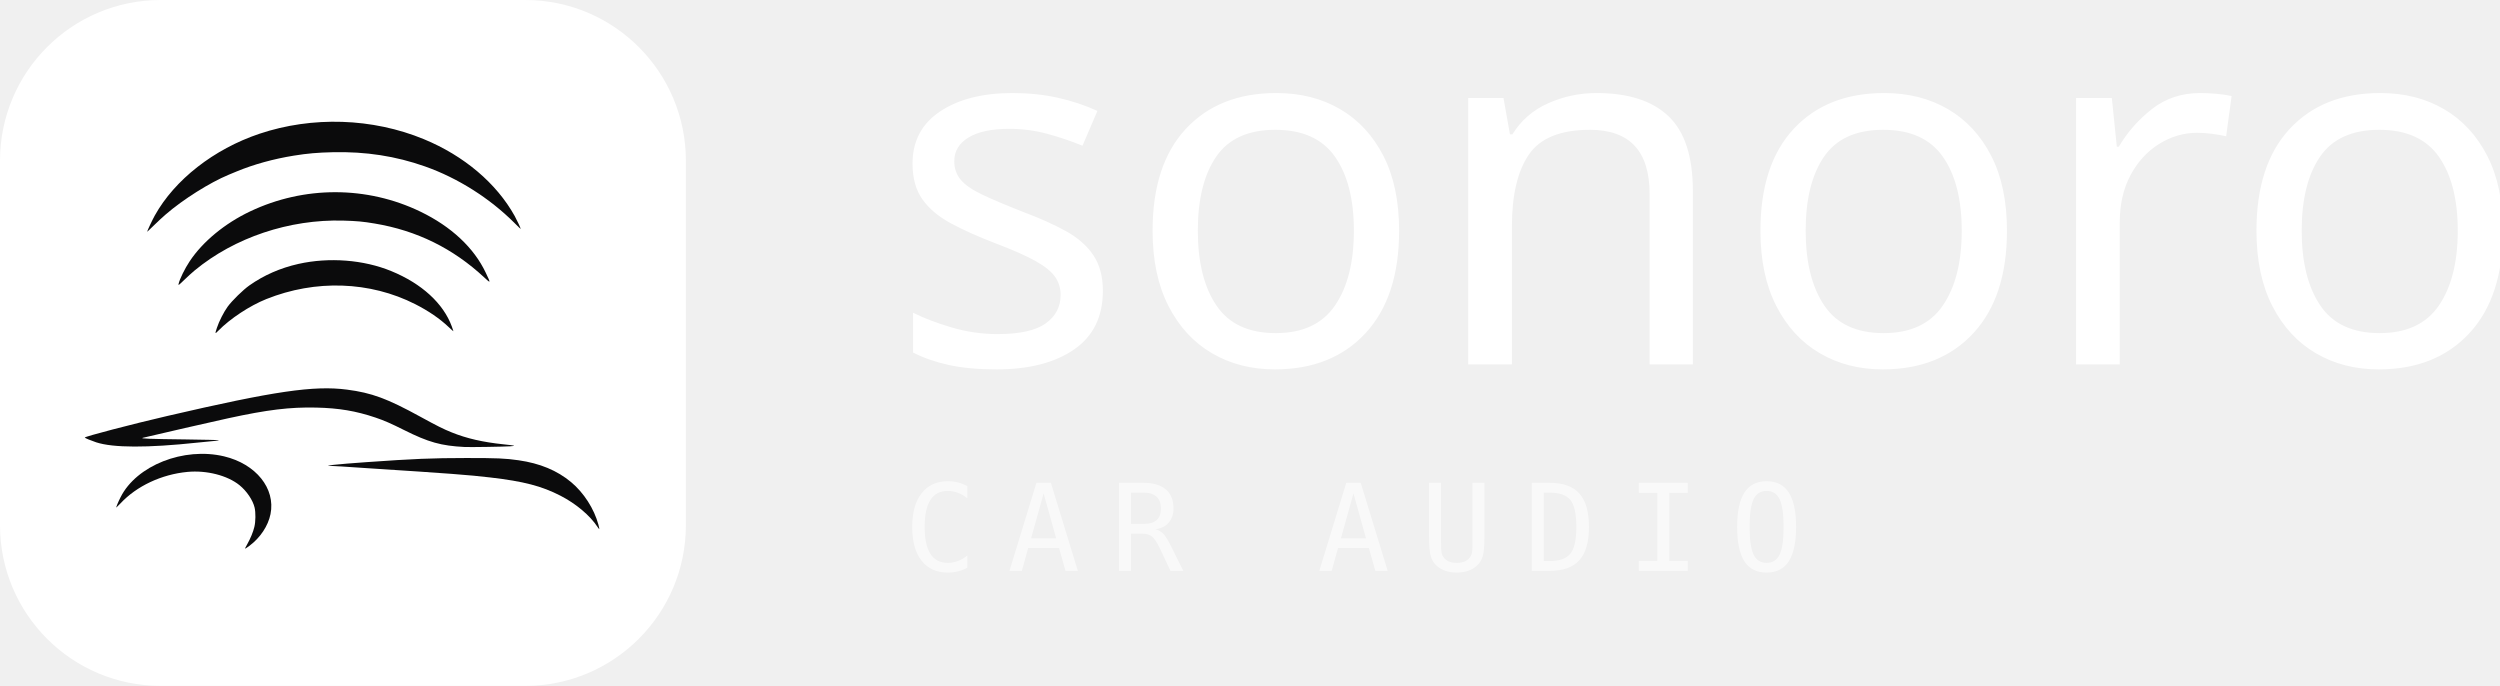
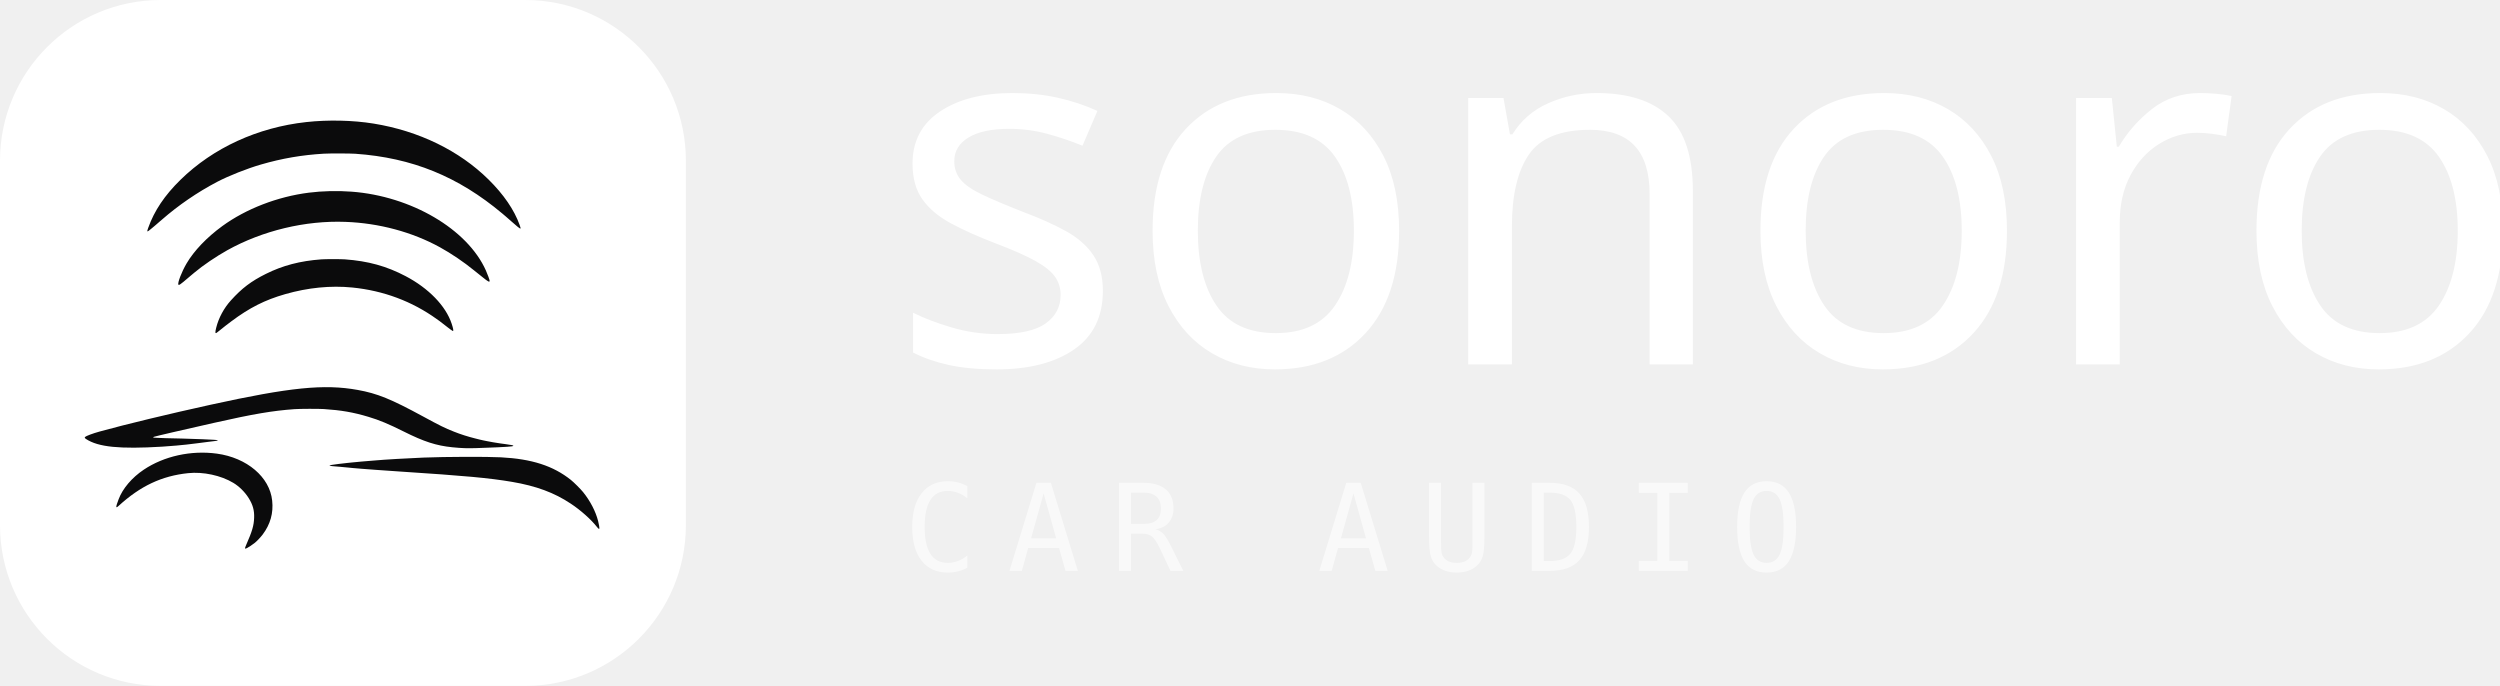
<svg xmlns="http://www.w3.org/2000/svg" viewBox="0 0 1006 276" width="1006" height="276">
  <g transform="scale(0.1347656)">
    <rect width="2048" height="2048" rx="480" fill="#FFFFFF" />
-     <g fill="#0B0B0C">
-       <path transform="translate(0 70)" d="M744.9 1559.7C777.3 1535.4 800.6 1500.3 807.7 1465.1C823.2 1388.5 764.2 1315.3 668.9 1292.6C548.6 1264.1 407.6 1319.8 360.0 1414.7C352.4 1429.6 346.0 1445.4 347.4 1445.4C347.8 1445.4 353.3 1439.8 359.7 1433.1C407.9 1381.4 482.3 1346.4 559.6 1339.1C616.9 1333.6 679.3 1349.6 715.3 1378.9C736.8 1396.4 754.9 1423.3 760.2 1445.5C763.7 1460.4 763.4 1487.3 759.5 1503.3C755.9 1518.5 747.9 1537.8 738.4 1554.7C734.7 1561.2 731.7 1566.8 731.7 1567.2C731.7 1569.0 735.1 1567.1 744.9 1559.7Z" />
-       <path transform="translate(0 70)" d="M1786.8 1496.5C1774.0 1449.2 1743.2 1401.2 1705.3 1369.6C1663.4 1334.7 1612.3 1313.5 1548.2 1304.3C1508.8 1298.6 1484.5 1297.6 1392.3 1297.6C1289.0 1297.7 1236.3 1299.9 1093.4 1310.0C1006.7 1316.1 958.8 1321.2 988.9 1321.2C994.2 1321.2 1008.5 1322.0 1020.6 1322.9C1032.8 1323.8 1071.4 1326.4 1106.5 1328.6C1342.2 1343.8 1399.5 1348.1 1464.1 1355.7C1563.8 1367.3 1617.5 1381.3 1674.0 1410.4C1720.0 1434.1 1761.7 1469.3 1783.8 1502.9C1786.6 1507.2 1789.2 1510.4 1789.6 1510.0C1789.9 1509.6 1788.7 1503.6 1786.8 1496.5Z" />
-       <path transform="translate(0 70)" d="M1523.8 1262.6C1542.2 1261.3 1539.6 1260.5 1503.3 1256.7C1441.8 1250.3 1393.2 1239.1 1349.0 1221.2C1323.8 1211.1 1305.3 1201.8 1255.1 1174.3C1156.3 1120.1 1110.0 1103.0 1036.2 1093.4C937.5 1080.5 819.2 1097.8 499.8 1172.0C393.7 1196.6 253.1 1233.4 253.1 1236.5C253.1 1237.9 272.5 1245.9 287.4 1250.8C338.4 1267.3 439.7 1267.6 588.8 1251.7C610.3 1249.4 633.7 1247.1 640.7 1246.6C647.7 1246.1 653.7 1245.1 654.1 1244.5C654.5 1243.9 609.4 1242.8 554.0 1242.1C445.8 1240.8 416.5 1239.7 426.3 1237.3C470.4 1226.7 635.2 1188.9 681.0 1179.0C799.2 1153.3 865.7 1145.3 944.0 1147.0C1011.6 1148.5 1062.7 1157.1 1121.1 1176.8C1146.6 1185.4 1167.1 1194.3 1206.8 1214.2C1279.5 1250.6 1317.1 1261.1 1387.4 1264.7C1402.9 1265.5 1504.5 1263.9 1523.8 1262.6Z" />
-       <path d="M652.0 987.4C687.1 951.5 745.5 913.0 795.0 893.1C942.0 834.1 1104.6 839.6 1239.8 908.2C1279.4 928.3 1313.3 951.5 1339.5 976.4C1347.4 983.9 1353.9 989.6 1353.9 989.1C1353.9 988.6 1351.7 982.2 1349.1 974.9C1323.9 906.0 1259.3 846.8 1168.4 809.5C1085.6 775.5 982.8 767.5 891.2 788.0C837.3 800.1 787.9 821.7 744.7 852.2C725.9 865.4 693.2 897.4 679.8 915.7C668.6 931.0 653.8 959.9 647.7 978.9C641.6 997.6 641.7 997.9 652.0 987.4Z" />
-       <path d="M581.4 807.4C700.2 709.2 863.9 654.3 1024.8 658.7C1066.2 659.9 1083.4 661.5 1118.7 667.4C1244.5 688.4 1352.4 741.5 1445.7 828.2C1465.9 847.0 1465.9 846.9 1450.3 814.1C1415.0 739.6 1347.3 676.4 1255.5 632.0C1095.6 554.8 908.4 554.5 746.7 631.3C671.5 667.0 605.8 721.1 566.8 779.5C552.0 801.6 536.2 833.8 533.2 847.8C532.1 853.0 533.2 852.2 549.8 836.1C559.5 826.6 573.8 813.7 581.4 807.4Z" />
-       <path d="M494.9 640.2C546.9 595.2 626.1 545.4 682.8 521.8C688.6 519.4 699.5 514.8 707.2 511.7C757.5 490.9 817.1 474.4 877.5 464.7C917.6 458.2 948.5 455.5 993.8 454.5C1092.4 452.3 1181.7 466.1 1269.2 497.0C1366.9 531.5 1462.6 592.0 1536.4 666.0C1546.5 676.1 1554.8 684.1 1554.8 683.7C1554.8 681.2 1543.9 657.9 1536.9 645.1C1482.5 547.2 1385.6 465.1 1265.7 415.6C1112.2 352.2 932.6 346.4 774.4 399.5C638.7 445.2 521.7 536.6 462.2 643.5C455.1 656.1 439.3 689.8 439.3 692.2C439.3 692.5 448.3 684.0 459.3 673.2C470.3 662.4 486.3 647.5 494.9 640.2Z" />
-     </g>
+     <path fill="#0B0B0C" d="M737.6 1636.4C743.3 1633.6 751.2 1628.2 761.4 1620.4C767.2 1615.8 778.2 1604.1 784.5 1595.8C807.3 1565.3 816.7 1532.0 812.7 1494.8C805.4 1424.4 737.4 1366.8 647.5 1354.5C570.6 1344.1 490.0 1361.8 429.2 1402.5C394.1 1426.0 366.3 1458.6 354.3 1490.5C345.0 1515.0 345.0 1519.0 354.1 1510.6C419.2 1451.1 483.0 1421.0 561.8 1412.8C606.6 1408.1 659.9 1419.5 696.9 1441.9C714.3 1452.4 731.3 1469.2 742.5 1487.2C755.0 1507.1 759.7 1524.1 758.8 1546.2C757.9 1569.7 753.3 1585.5 734.8 1627.8C730.0 1638.6 730.5 1640.0 737.6 1636.4ZM1789.8 1577.7C1790.2 1576.0 1788.4 1565.6 1785.9 1555.8C1778.8 1527.3 1762.3 1495.6 1741.0 1469.3C1733.2 1459.7 1713.7 1440.3 1704.5 1432.9C1651.7 1390.9 1588.0 1370.3 1495.5 1365.5C1453.8 1363.3 1330.1 1363.7 1264.8 1366.3C1222.7 1367.9 1143.3 1372.6 1121.8 1374.7C1117.6 1375.1 1107.7 1375.9 1099.8 1376.5C1091.8 1377.0 1082.5 1377.8 1079.2 1378.2C1076.0 1378.6 1069.9 1379.2 1065.8 1379.5C1061.6 1379.8 1055.4 1380.4 1052.0 1380.8C1048.6 1381.2 1042.4 1381.9 1038.2 1382.2C1027.8 1383.2 1013.5 1384.8 1012.0 1385.2C1011.3 1385.4 1007.9 1385.8 1004.5 1386.2C981.4 1389.0 977.9 1390.8 993.5 1392.0C1006.6 1392.9 1012.2 1393.4 1013.8 1393.7C1015.4 1394.1 1027.0 1395.1 1040.5 1396.2C1045.3 1396.6 1051.2 1397.2 1053.5 1397.5C1055.8 1397.8 1062.8 1398.4 1068.9 1398.8C1075.0 1399.2 1080.3 1399.6 1080.6 1399.8C1081.0 1399.9 1088.2 1400.4 1096.8 1401.0C1105.3 1401.6 1117.2 1402.5 1123.2 1403.0C1136.6 1404.1 1132.1 1403.8 1192.2 1407.8C1391.8 1420.9 1460.3 1427.2 1528.8 1438.8C1601.0 1451.1 1654.7 1470.9 1704.2 1503.8C1733.6 1523.2 1765.1 1551.2 1782.4 1573.4C1787.1 1579.3 1789.1 1580.5 1789.8 1577.7ZM1422.5 1338.0C1430.6 1337.7 1444.2 1337.2 1452.7 1336.9C1479.1 1336.0 1492.2 1335.4 1515.0 1334.0C1539.3 1332.6 1538.8 1329.8 1513.8 1326.8C1510.3 1326.3 1507.2 1325.9 1507.1 1325.8C1506.9 1325.7 1503.5 1325.2 1499.5 1324.8C1495.5 1324.3 1491.5 1323.7 1490.5 1323.5C1489.5 1323.2 1484.7 1322.5 1479.8 1321.8C1475.0 1321.1 1470.8 1320.4 1470.6 1320.3C1470.4 1320.2 1467.3 1319.6 1463.7 1319.0C1460.2 1318.4 1455.8 1317.6 1454.0 1317.2C1452.2 1316.8 1447.4 1315.8 1443.2 1315.0C1439.1 1314.1 1434.5 1313.1 1433.0 1312.7C1431.5 1312.3 1425.2 1310.8 1419.0 1309.2C1397.2 1303.8 1375.2 1296.8 1355.0 1288.7C1328.1 1278.1 1314.0 1271.1 1263.2 1243.5C1167.3 1191.4 1126.8 1174.9 1068.0 1164.3C968.0 1146.2 866.0 1156.5 629.0 1208.5C503.9 1236.0 376.3 1266.8 297.3 1288.6C277.6 1294.0 256.8 1301.8 253.9 1304.8C252.2 1306.6 253.1 1308.3 257.0 1310.9C293.4 1334.9 357.2 1341.4 484.0 1333.7C499.7 1332.8 521.0 1331.1 526.0 1330.5C529.4 1330.0 540.1 1329.0 556.5 1327.5C559.7 1327.2 563.4 1326.8 564.8 1326.5C566.1 1326.2 572.4 1325.4 578.8 1324.8C585.1 1324.1 590.6 1323.4 591.0 1323.3C591.4 1323.1 596.0 1322.6 601.2 1322.0C606.4 1321.4 611.6 1320.8 612.7 1320.5C613.8 1320.2 618.4 1319.7 622.8 1319.2C627.1 1318.8 631.6 1318.3 632.8 1318.0C633.9 1317.8 637.5 1317.3 640.9 1317.0C649.1 1316.2 651.8 1315.2 648.9 1314.0C647.8 1313.6 634.1 1312.8 604.2 1311.5C589.0 1310.8 565.8 1310.0 543.8 1309.5C500.5 1308.6 479.8 1308.0 473.2 1307.5C469.3 1307.2 464.7 1307.0 462.9 1307.0C457.3 1307.0 455.8 1305.8 459.5 1304.3C463.5 1302.7 544.9 1283.8 638.2 1262.8C756.6 1236.1 813.7 1226.4 879.5 1221.7C895.0 1220.5 951.6 1220.4 967.0 1221.4C1019.0 1224.8 1055.0 1231.1 1100.0 1244.6C1132.5 1254.3 1160.1 1265.8 1205.3 1288.4C1266.2 1318.9 1302.6 1330.6 1350.5 1335.5C1379.4 1338.4 1395.4 1338.9 1422.5 1338.0ZM647.0 993.6C647.7 993.2 650.8 990.8 653.8 988.3C668.4 976.5 678.7 968.4 690.3 959.8C745.1 918.8 791.1 895.6 851.5 878.3C919.4 858.8 987.5 852.1 1052.0 858.5C1145.0 867.8 1230.6 899.8 1303.9 952.6C1307.9 955.4 1312.1 958.4 1313.2 959.2C1315.4 960.8 1332.4 974.0 1338.0 978.4C1343.4 982.7 1351.6 988.5 1352.3 988.5C1354.7 988.5 1353.5 981.2 1348.6 966.5C1331.2 913.6 1279.9 860.7 1211.2 824.6C1154.1 794.6 1099.3 779.5 1029.8 774.4C1017.9 773.5 971.4 773.5 959.8 774.4C896.0 779.1 844.1 792.7 793.5 818.0C749.9 839.7 722.1 860.8 689.6 896.8C668.7 919.8 652.8 949.3 645.6 978.4C642.0 992.7 642.4 996.9 647.0 993.6ZM538.6 848.6C540.6 847.2 544.7 844.1 547.8 841.5C555.0 835.5 564.2 827.7 566.7 825.5C567.8 824.5 570.7 822.1 573.0 820.2C575.3 818.2 578.8 815.3 580.8 813.7C605.6 792.7 645.6 765.6 678.8 747.1C784.1 688.6 911.9 657.9 1031.8 662.5C1131.9 666.2 1230.8 692.8 1313.4 738.2C1347.3 756.8 1385.3 782.6 1415.2 807.1C1419.5 810.5 1431.0 819.8 1433.2 821.5C1434.1 822.2 1438.2 825.5 1442.3 828.8C1457.8 841.3 1462.0 843.4 1462.0 838.5C1462.0 835.7 1456.2 819.7 1450.8 807.6C1395.8 684.2 1227.7 585.6 1049.8 572.3C1007.8 569.1 962.2 570.2 922.2 575.3C828.5 587.2 734.6 623.5 663.6 675.2C617.6 708.7 579.1 749.0 556.9 787.0C542.4 811.8 529.6 845.0 532.7 849.7C533.8 851.5 534.3 851.4 538.6 848.6ZM444.3 688.9C445.9 687.8 449.5 684.9 452.2 682.5C455.0 680.2 458.4 677.3 459.8 676.2C461.1 675.1 464.2 672.6 466.5 670.5C468.9 668.4 473.0 664.8 475.7 662.5C478.5 660.2 481.9 657.2 483.3 656.0C532.6 612.9 589.4 574.0 648.2 543.1C682.8 525.0 737.5 503.3 779.0 491.3C841.9 473.0 901.7 462.7 967.0 458.9C984.4 457.9 1045.1 458.0 1061.0 459.1C1230.6 471.0 1368.0 526.9 1500.0 637.7C1503.9 641.0 1508.4 644.9 1510.0 646.2C1511.6 647.6 1514.8 650.4 1517.2 652.5C1519.7 654.6 1524.3 658.6 1527.5 661.5C1540.8 673.5 1551.9 682.5 1553.4 682.5C1555.1 682.5 1554.8 680.5 1551.5 671.5C1535.4 626.6 1503.8 580.5 1458.9 536.2C1371.4 449.7 1250.8 391.0 1115.5 369.0C1053.9 359.0 979.9 357.3 914.5 364.5C769.1 380.5 636.3 441.5 538.8 537.0C491.4 583.5 460.6 629.4 442.5 680.5C438.6 691.5 438.9 692.8 444.3 688.9Z" />
  </g>
  <text x="357" y="146.64" style="font-family:'Bakbak One',sans-serif;font-size:200px" fill="#FFFFFF">sonoro</text>
  <text x="363.78" y="229.71" style="font-family:'JetBrains Mono',monospace;font-size:48.6px;letter-spacing:12.3px" fill="rgba(255,255,255,0.62)">CAR AUDIO</text>
</svg>
